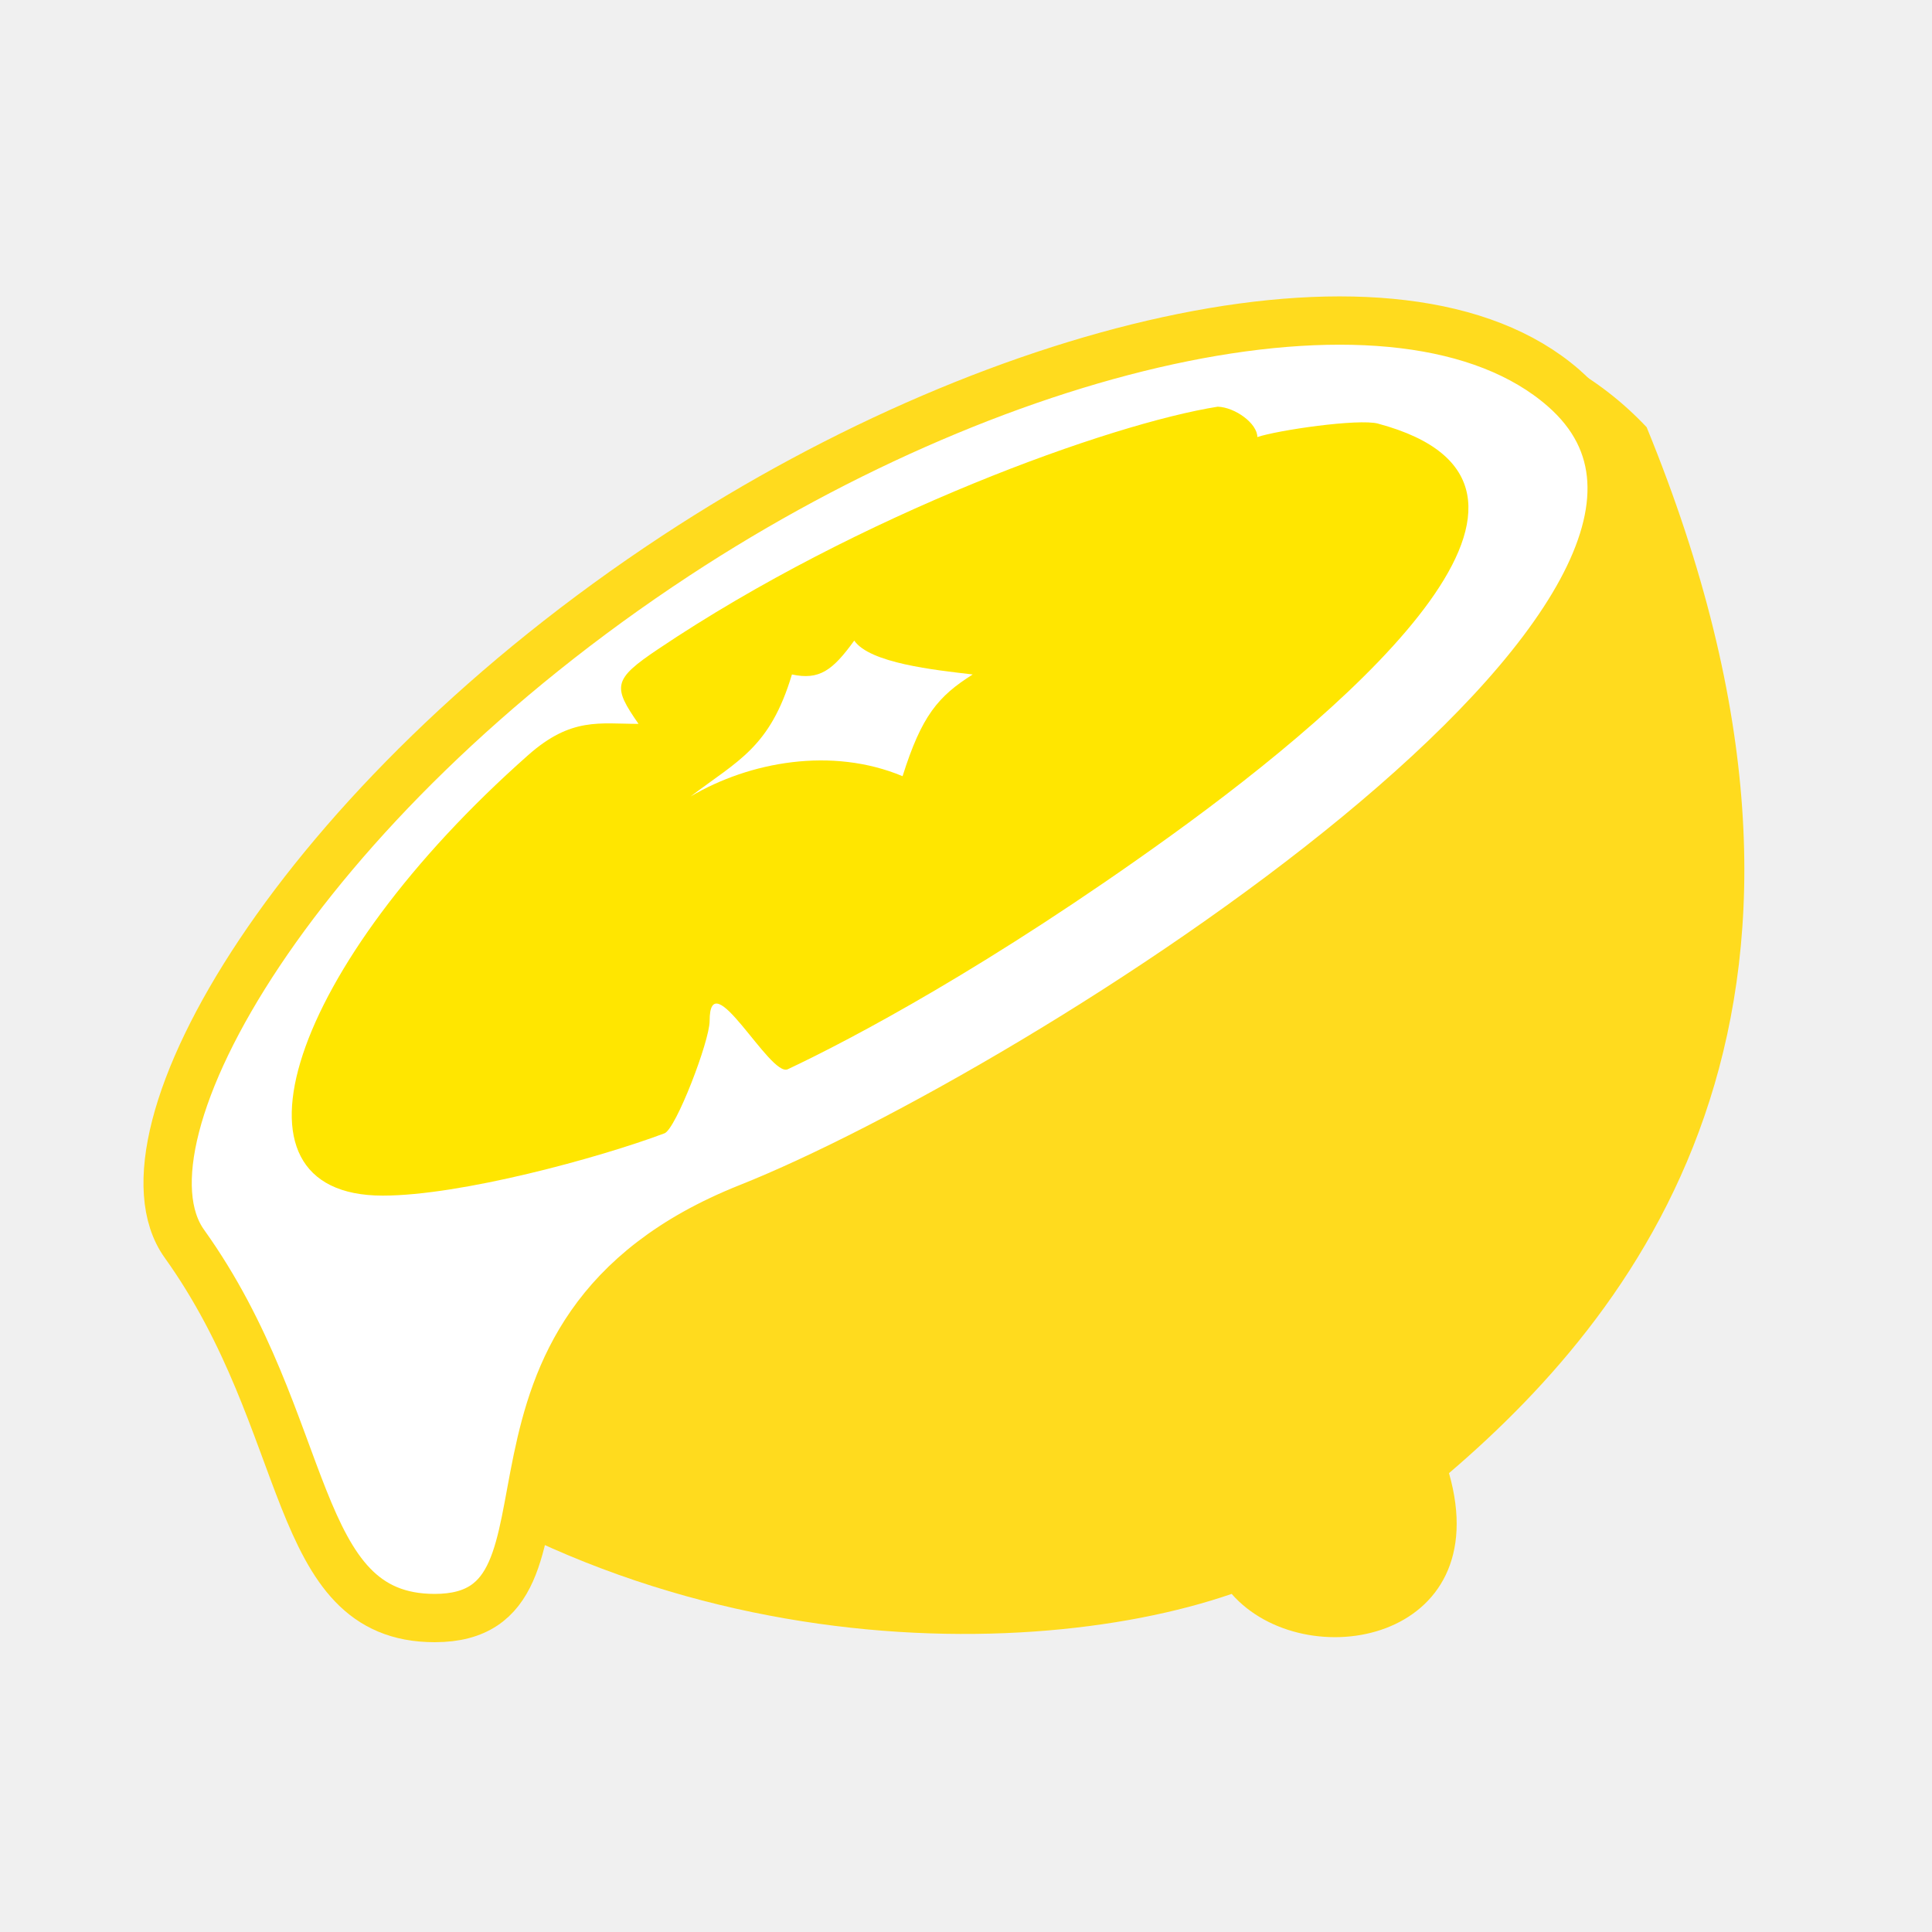
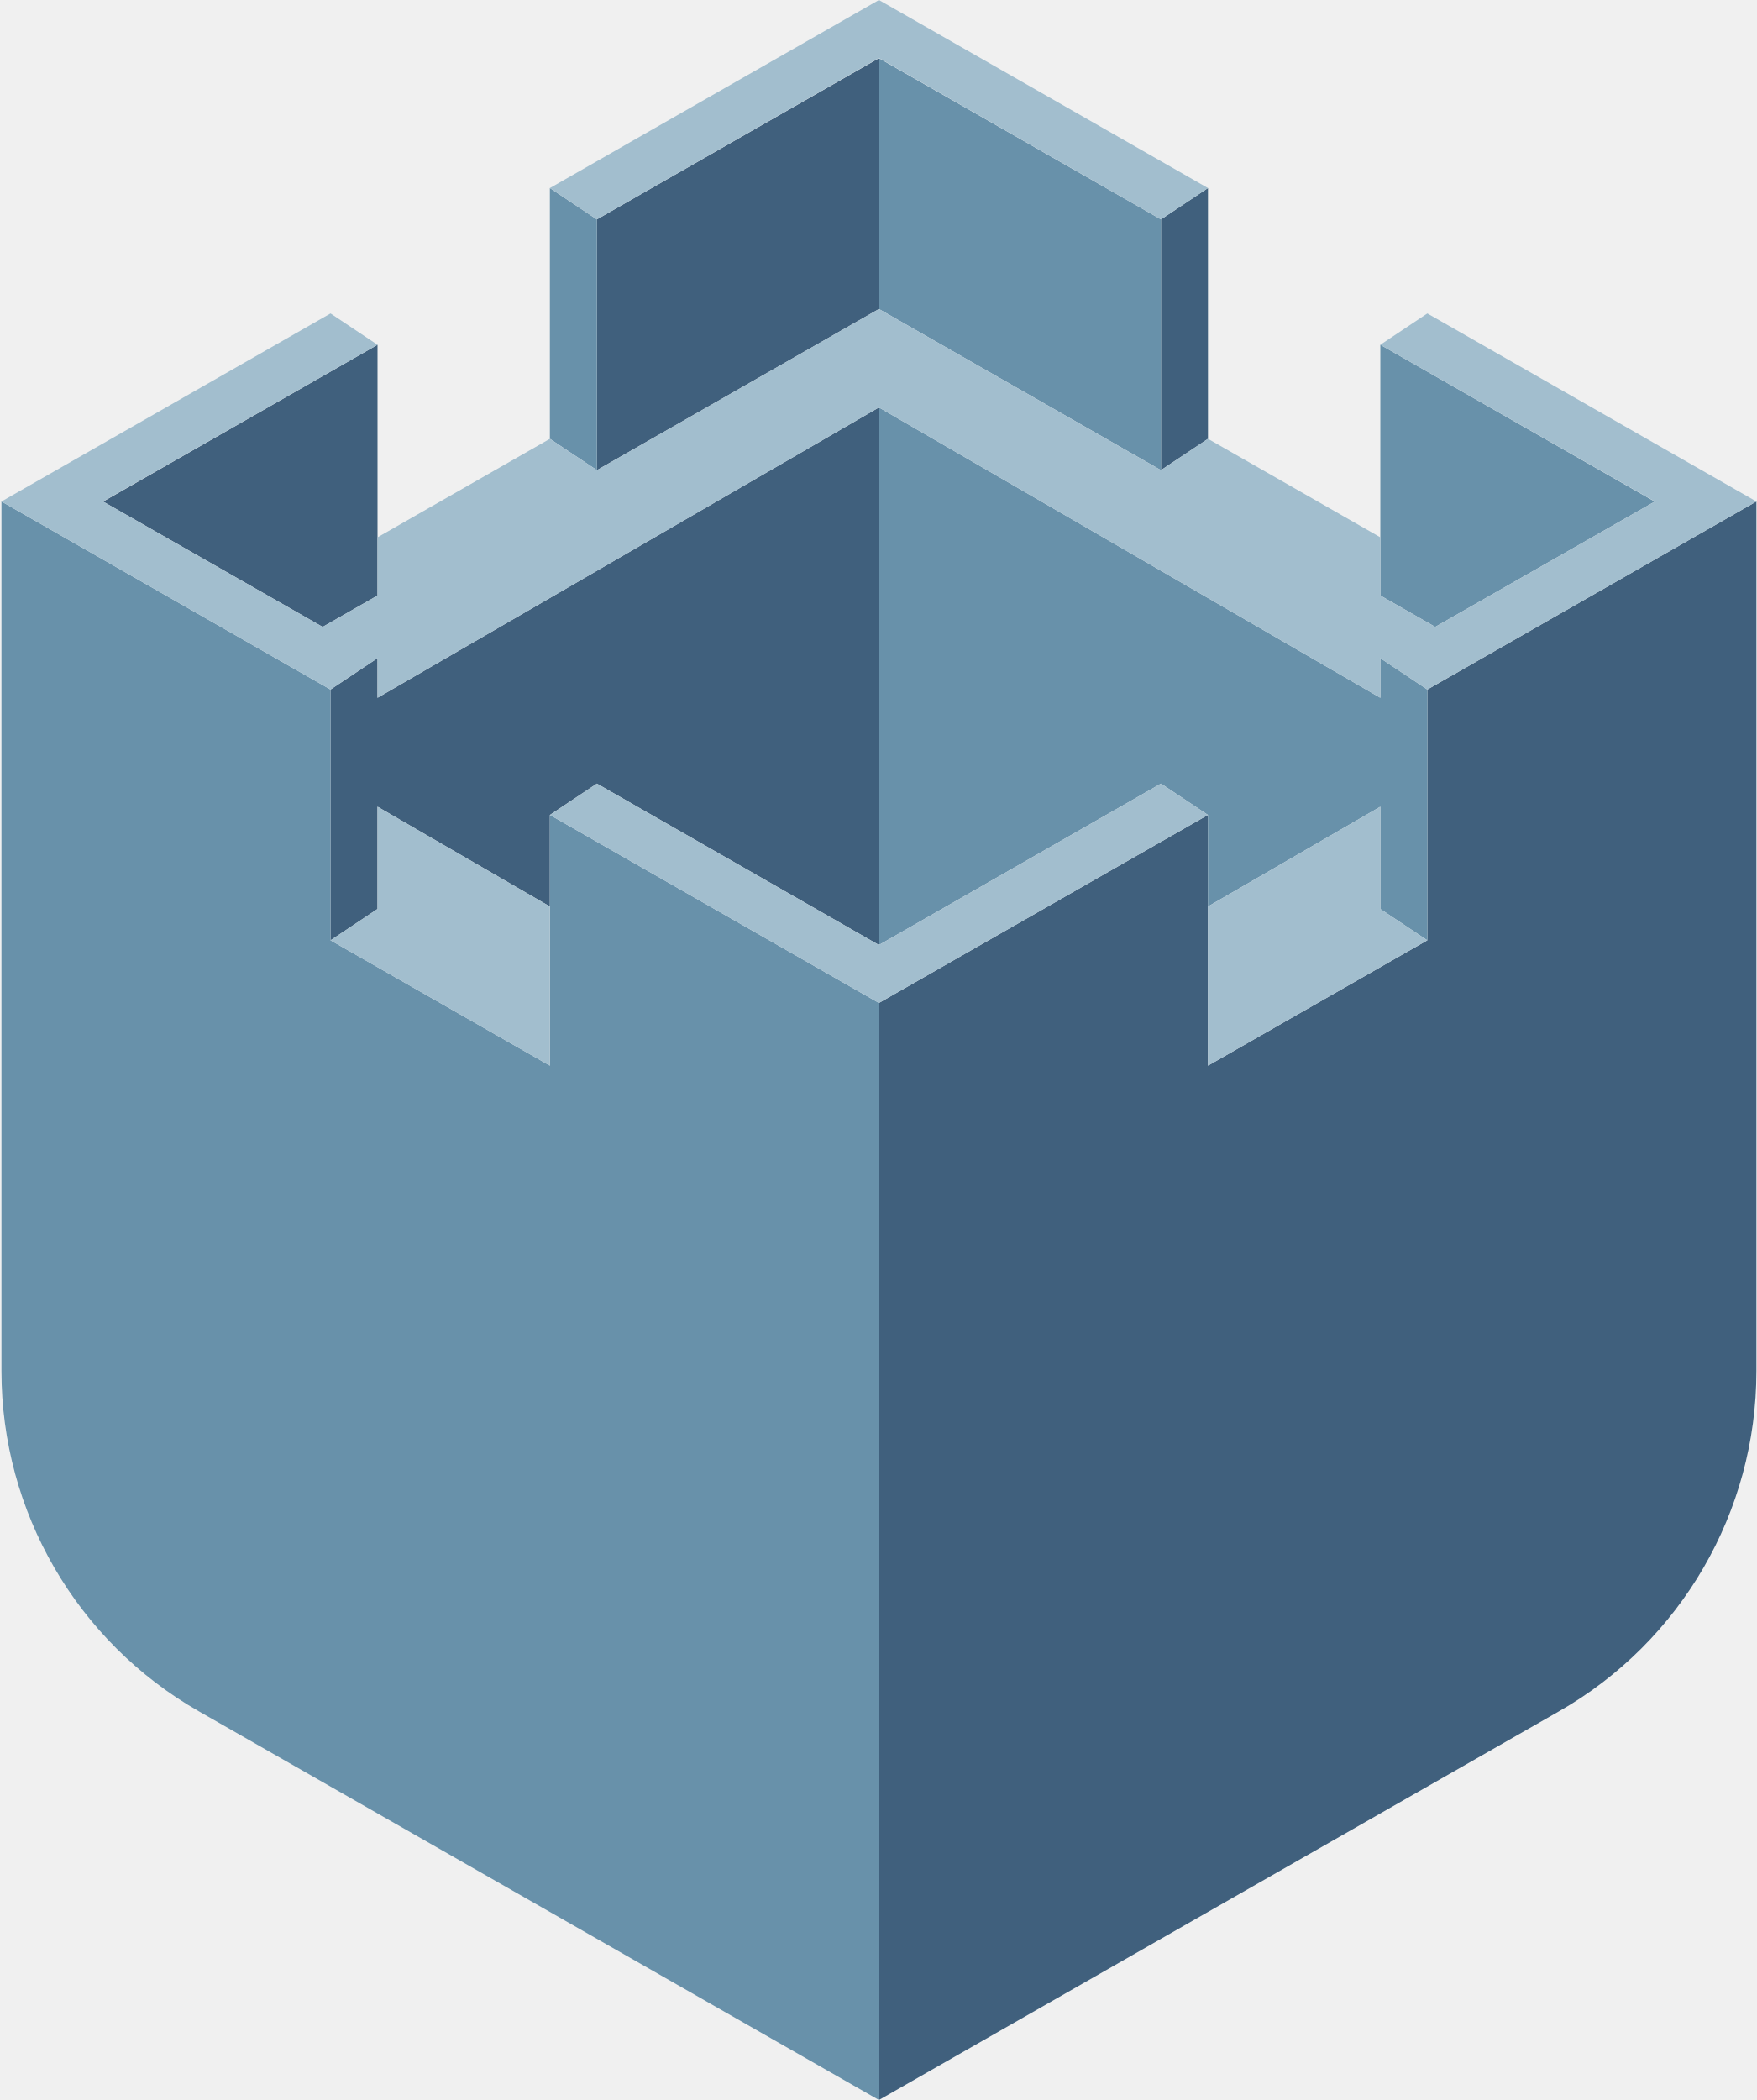
- <svg xmlns="http://www.w3.org/2000/svg" width="40" height="40" fill="none">
-   <path d="M34.092 8.845C38.929 20.652 34.092 27 30 30.5c1 3.5-2.986 4.222-4.5 2.5-4.457 1.537-13.512 1.487-20-5C2 24.5 4.73 16.714 14 11.5c8-4.5 16-7 20.092-2.655Z" fill="#FFDB1E" />
-   <path d="M14 11.5c6.848-4.497 15.025-6.38 18.368-3.47C37.5 12.5 21.5 22.612 15.5 25c-6.5 2.587-3 8.5-6.5 8.5-3 0-2.5-4-5.183-7.75C2.232 23.535 6.16 16.648 14 11.5Z" fill="#fff" stroke="#FFDB1E" />
-   <path d="M28.535 8.772c4.645 1.25-.365 5.695-4.303 8.536-3.732 2.692-6.606 4.21-7.923 4.83-.366.173-1.617-2.252-1.617-1 0 .417-.7 2.238-.934 2.326-1.365.512-4.223 1.29-5.835 1.29-3.491 0-1.923-4.754 3.014-9.122.892-.789 1.478-.645 2.283-.645-.537-.773-.534-.917.403-1.546C17.79 10.64 23 8.77 25.212 8.42c.366.014.82.35.82.629.41-.14 2.095-.388 2.503-.278Z" fill="#FFE600" />
-   <path d="M14.297 16.49c.985-.747 1.644-1.01 2.099-2.526.566.121.841-.08 1.29-.701.324.466 1.657.608 2.453.701-.715.451-1.057.852-1.452 2.106-1.464-.611-3.167-.302-4.39.42Z" fill="#fff" />
+ <svg xmlns="http://www.w3.org/2000/svg" width="897" height="1072" viewBox="0 0 897 1072" fill="none">
+   <path d="M304.742 112.004L448.742 29.719V157.719L304.742 240.004V112.004Z" fill="#40607D" />
+   <path d="M616.742 224L592.742 240V112L616.742 96V224Z" fill="#40607D" />
+   <path d="M52.664 256.045L192.744 176V304L164.728 320.009L52.664 256.045Z" fill="#40607D" />
+   <path d="M168.742 480L192.742 464V411.789L280.742 462.736V416L304.742 400L448.742 482.4V208L192.742 356.21V336L168.742 352V480Z" fill="#40607D" />
+   <path d="M728.742 352L896.741 256V699.935C896.741 771.706 858.284 837.975 795.969 873.583L448.742 1072V511.999L616.742 416V543.999L728.742 480V352Z" fill="#40607D" />
+   <path d="M448.742 157.719L592.742 240.004V112.004L448.742 29.719V157.719Z" fill="#6891AA" />
+   <path d="M304.742 240L280.742 224V96L304.742 112V240Z" fill="#6891AA" />
+   <path d="M168.742 352L0.742 256V699.935C0.742 771.706 39.199 837.975 101.514 873.583L448.742 1072V511.999L280.742 416V543.999L168.742 480V352Z" fill="#6891AA" />
+   <path d="M704.741 464L728.741 480V352L704.741 336V356.21L448.742 208V482.4L592.742 400L616.742 416V462.736L704.741 411.789V464Z" fill="#6891AA" />
+   <path d="M732.757 320.009L704.741 304V176L844.821 256.045L732.757 320.009Z" fill="#6891AA" />
+   <path d="M448.742 29.6L592.742 112L616.742 96L448.742 0L280.742 96L304.742 112L448.742 29.6Z" fill="#A2BECE" />
+   <path d="M280.742 224L304.742 240L448.742 157.719L592.742 240.004L616.742 224L704.741 274.285V304L732.757 320.009L844.901 256L704.741 176L728.741 160L896.741 256L728.741 352L704.741 336V356.21L448.742 208L192.742 356.21V336L168.742 352L0.742 256L168.742 160L192.742 176L52.582 256L164.728 320.009L192.744 304V274.284L280.742 224Z" fill="#A2BECE" />
+   <path d="M592.742 400L616.742 416L448.742 511.999L280.742 416L304.742 400L448.742 482.4L592.742 400Z" fill="#A2BECE" />
+   <path d="M192.742 411.789L280.742 462.736V543.999L168.742 480L192.742 464V411.789Z" fill="#A2BECE" />
+   <path d="M728.741 480L616.742 543.999V462.736L704.741 411.789V464L728.741 480Z" fill="#A2BECE" />
</svg>
